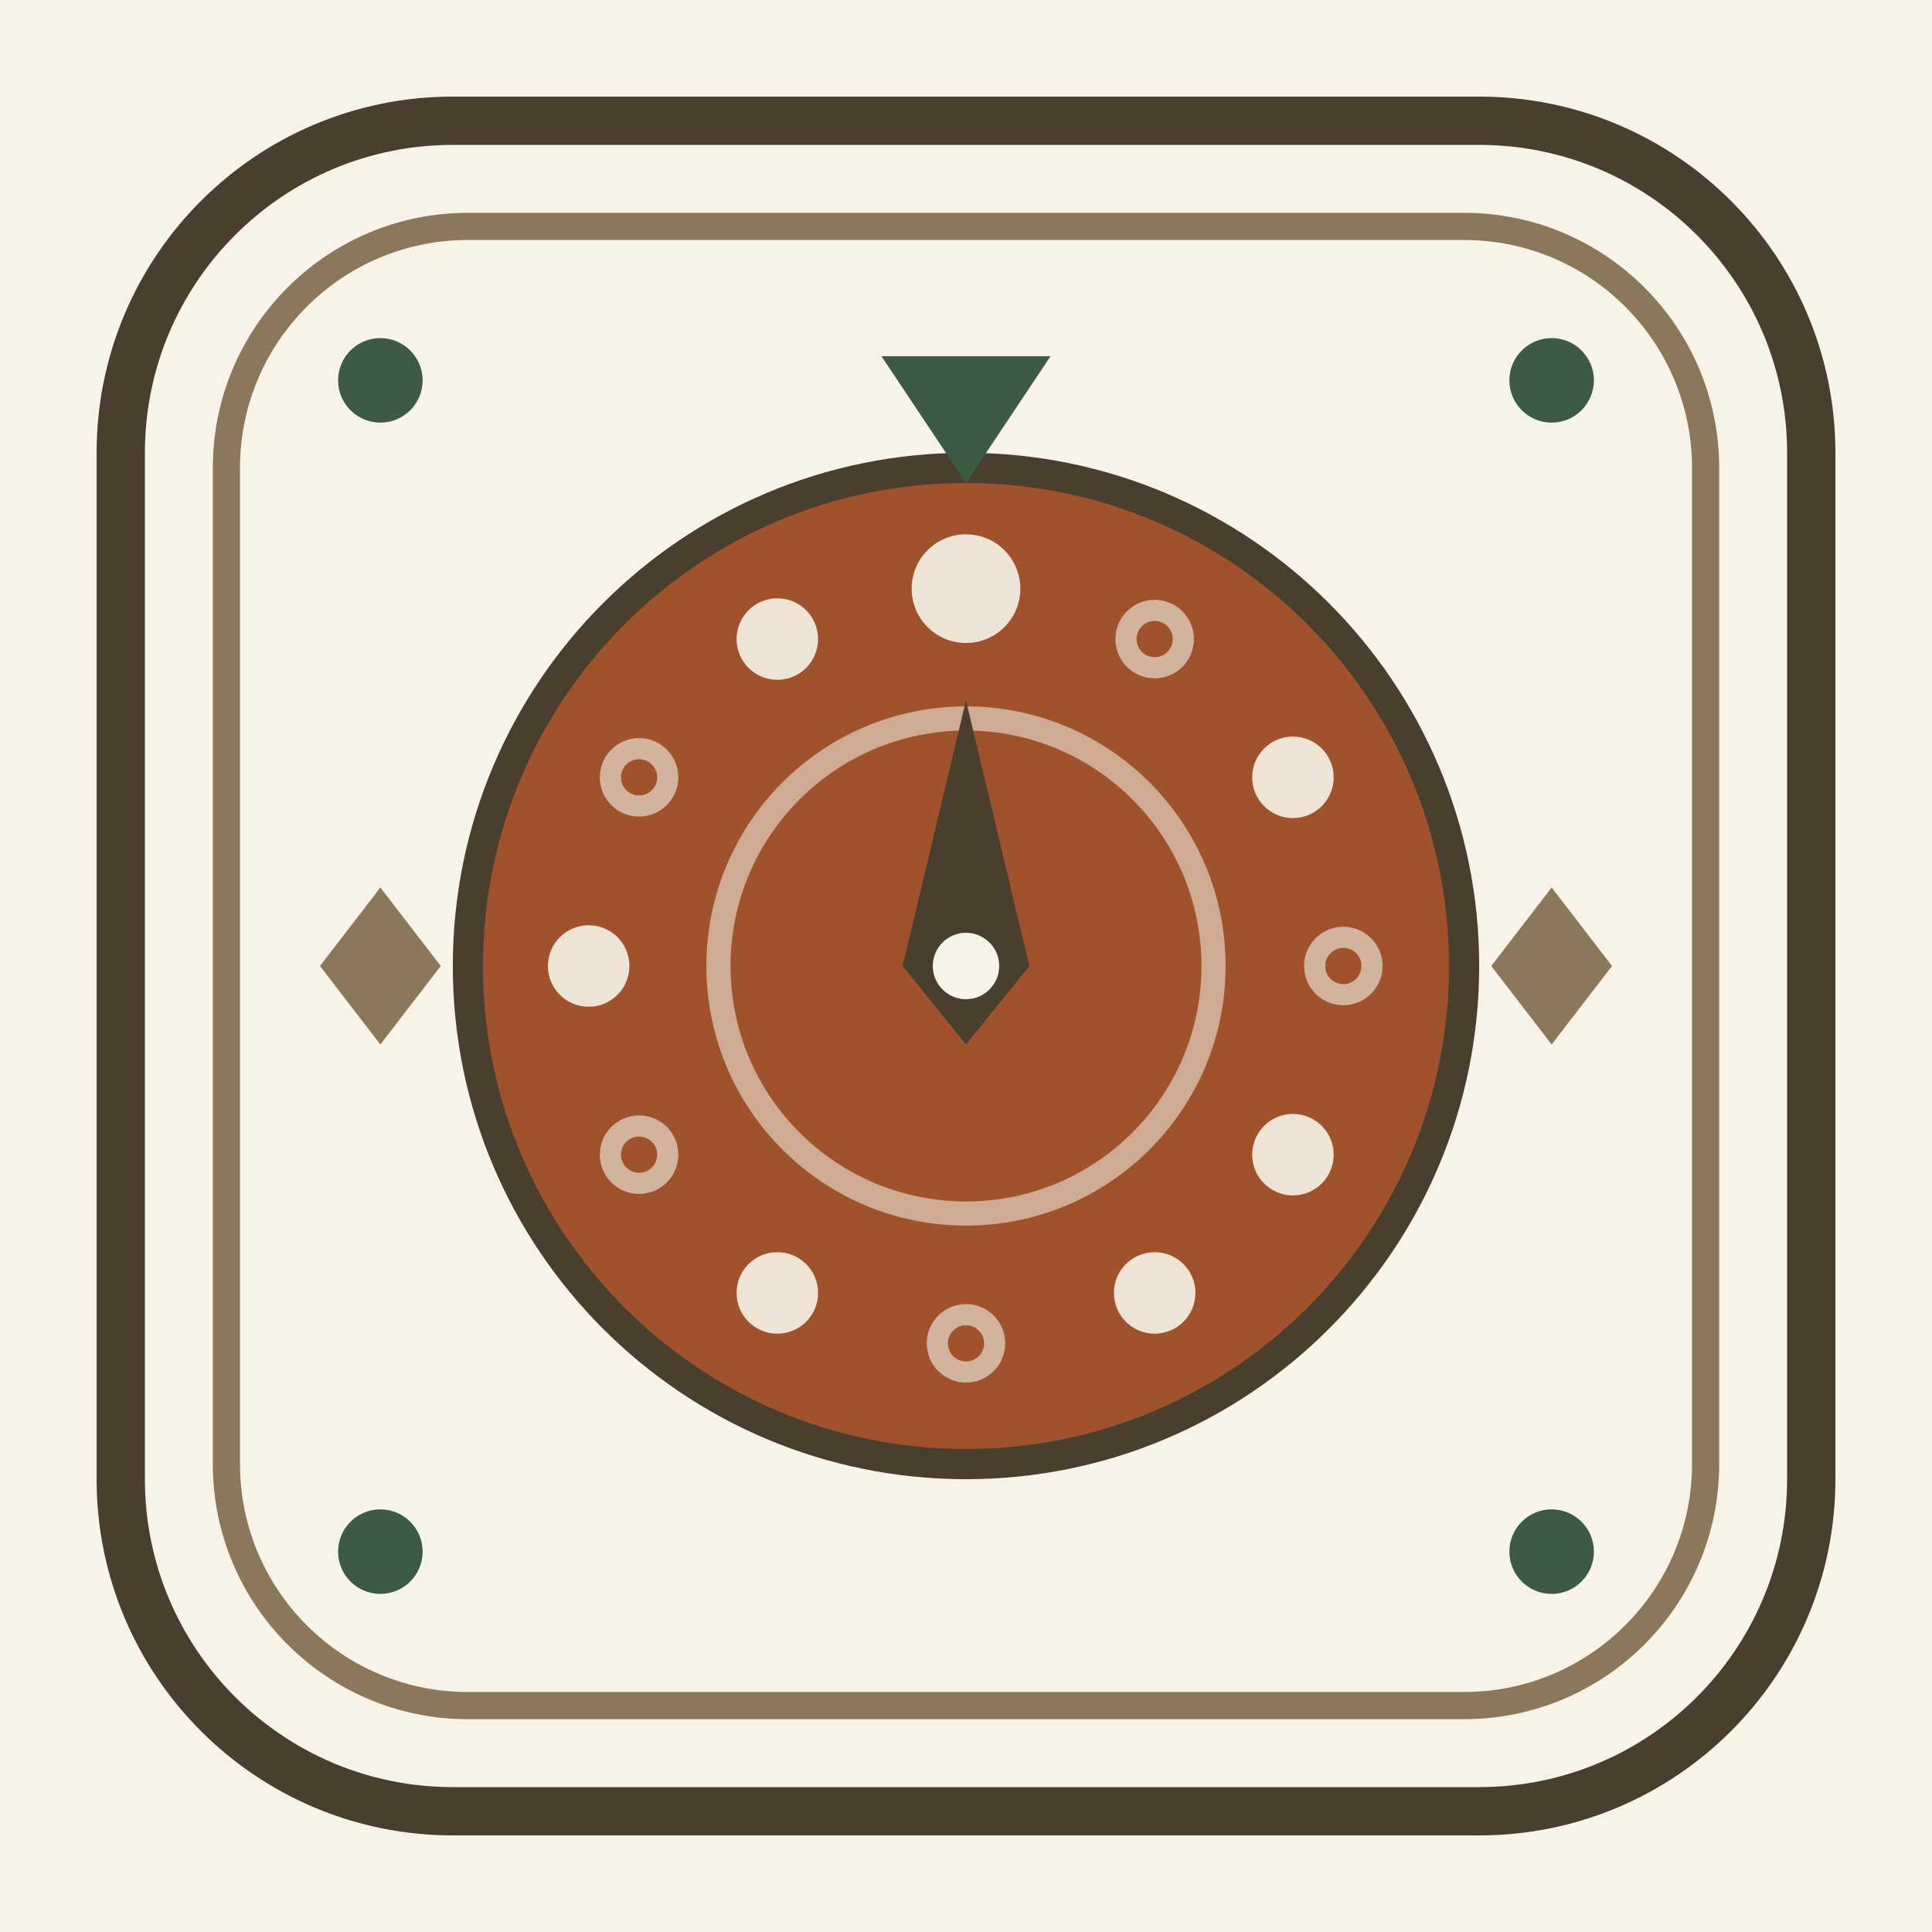
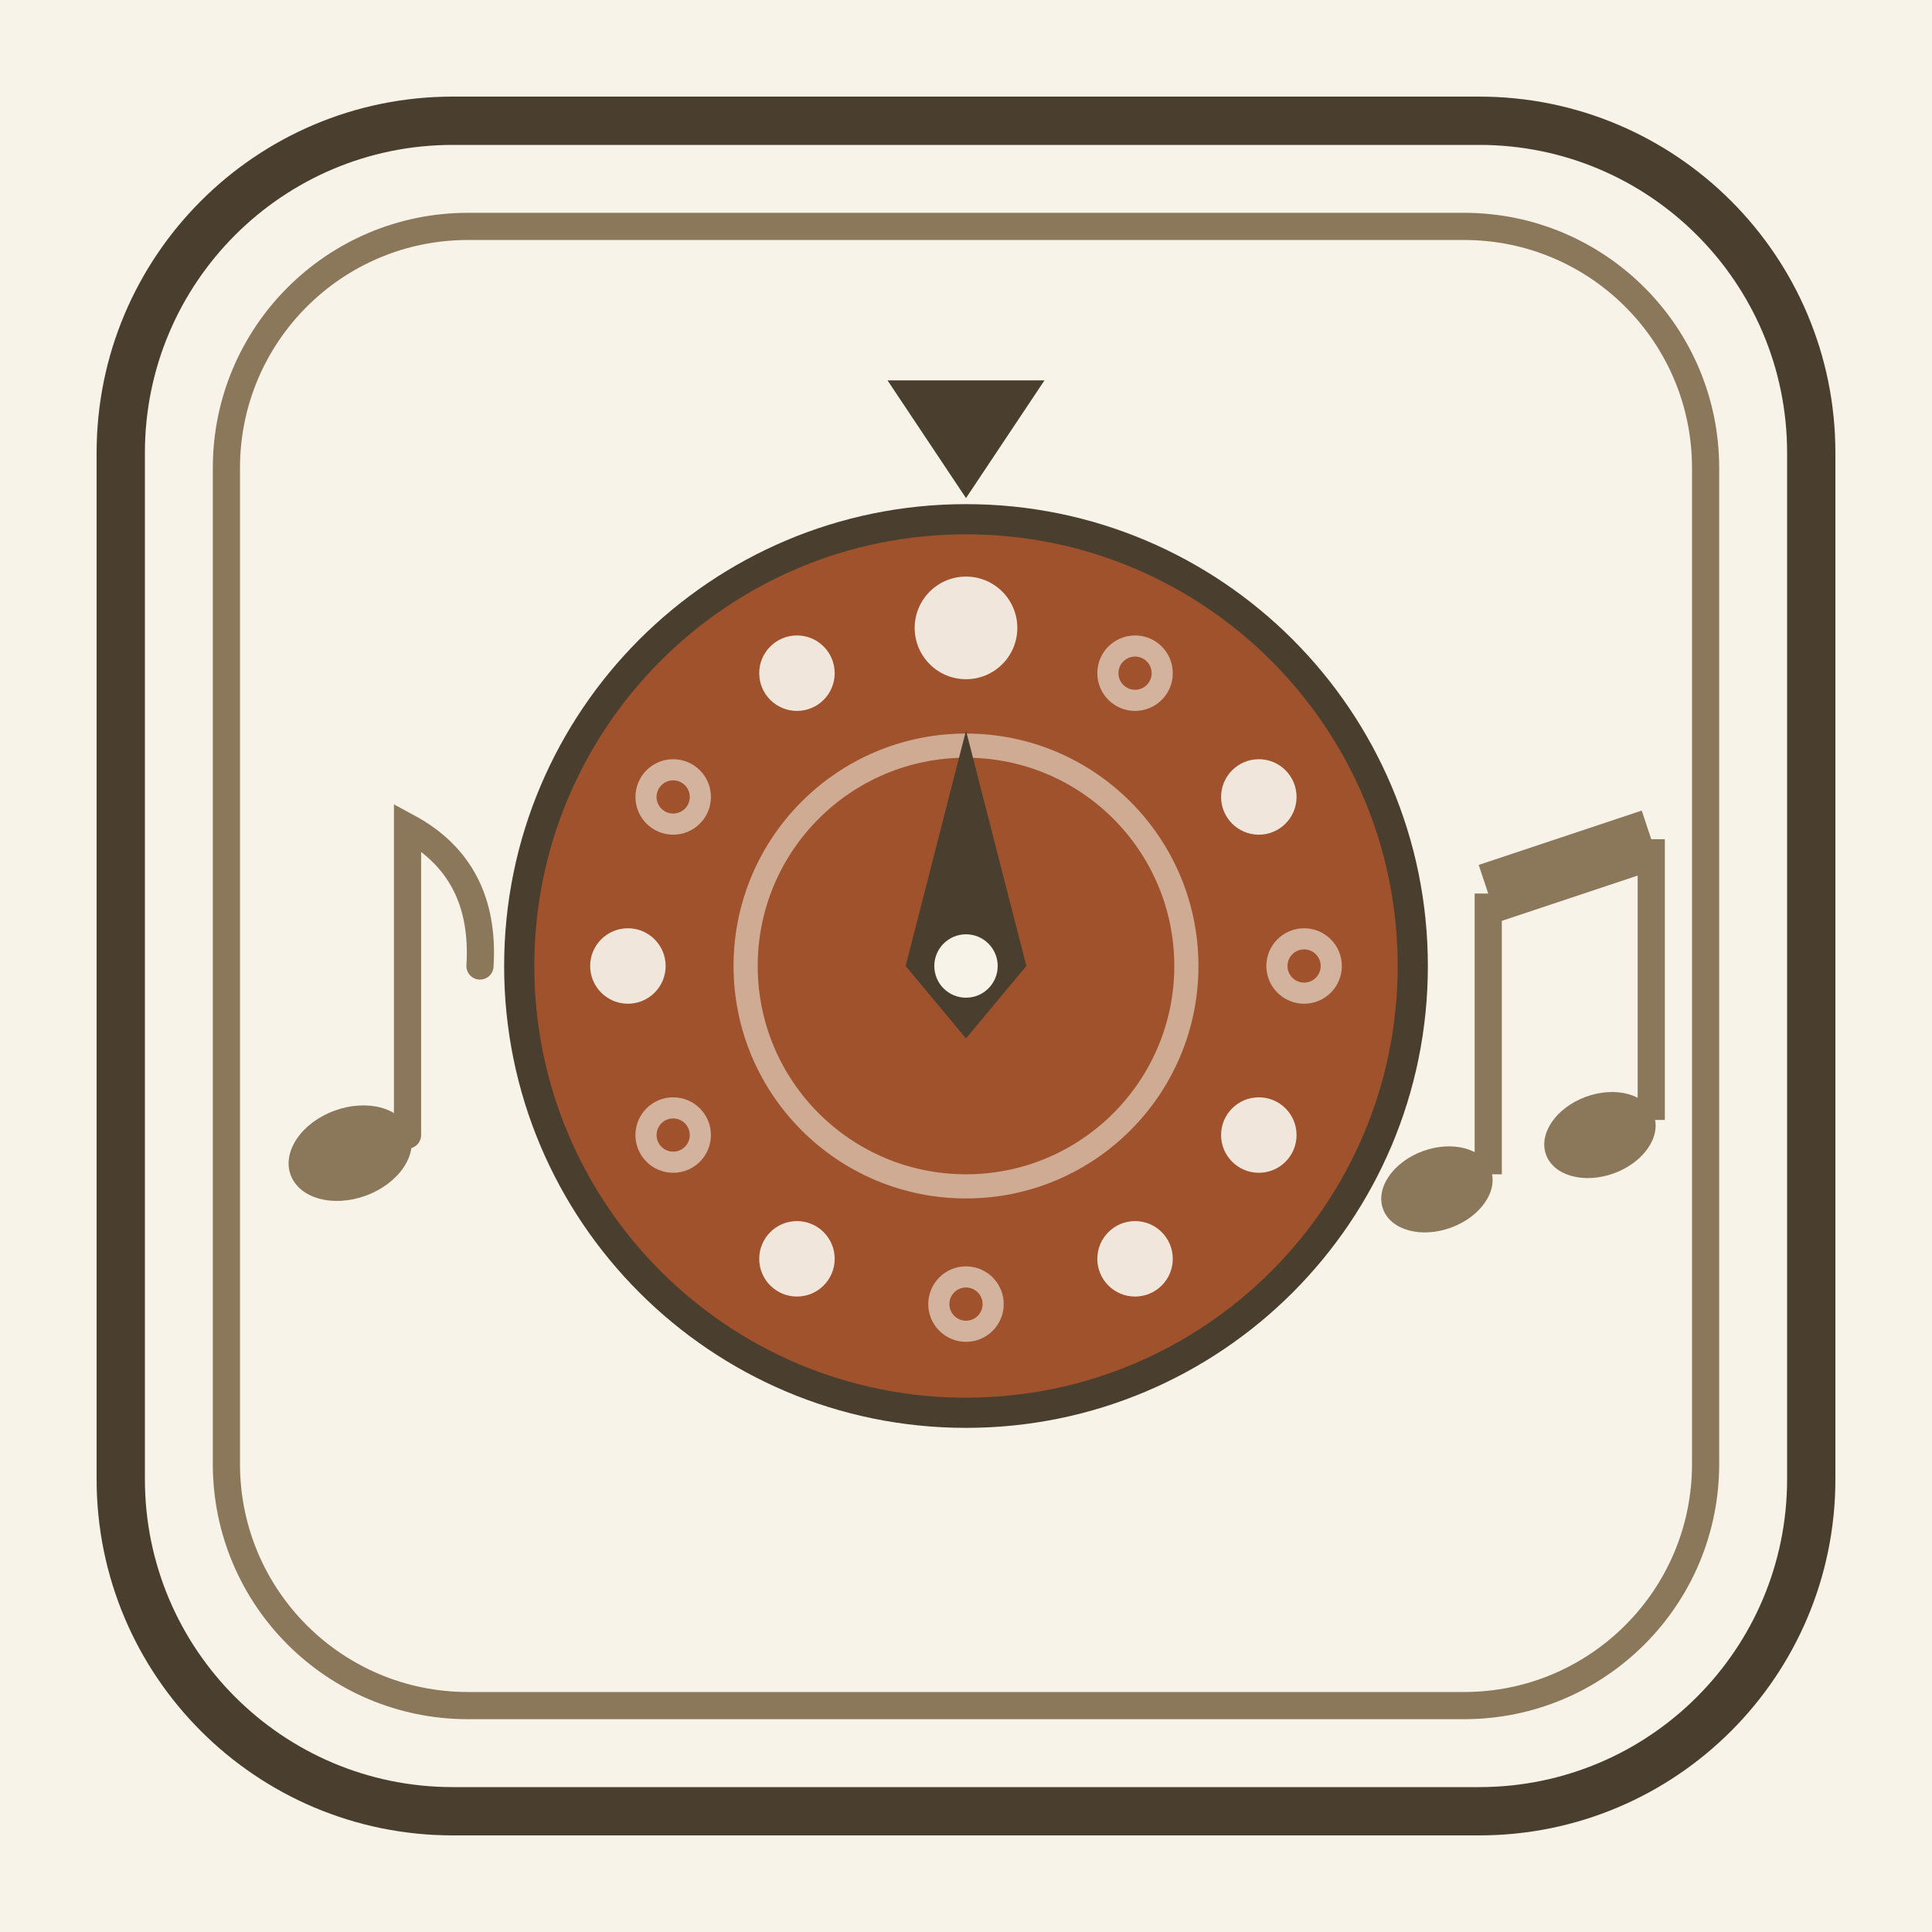
<svg xmlns="http://www.w3.org/2000/svg" viewBox="0 0 64 64">
  <rect width="64" height="64" fill="#f7f3e9" />
  <rect x="4" y="4" width="56" height="56" rx="11" fill="none" stroke="#4a3f2f" stroke-width="1.6" />
  <rect x="7.5" y="7.5" width="49" height="49" rx="8" fill="none" stroke="#8b7759" stroke-width="0.9" />
-   <g fill="#3d5a42">
-     <circle cx="12.6" cy="12.6" r="1.4" />
-     <circle cx="51.4" cy="12.6" r="1.4" />
-     <circle cx="12.6" cy="51.4" r="1.4" />
-     <circle cx="51.4" cy="51.4" r="1.4" />
+   <g fill="#8b7759" stroke="#8b7759">
+     <ellipse cx="11.6" cy="38.2" rx="2.1" ry="1.5" transform="rotate(-20 11.6 38.2)" stroke="none" />
+     <path d="M13.5 37.6 V27.4 q2.6 1.4 2.4 4.6" fill="none" stroke-width="0.9" stroke-linecap="round" />
+     <ellipse cx="47.6" cy="39.4" rx="1.9" ry="1.35" transform="rotate(-20 47.6 39.4)" stroke="none" />
+     <ellipse cx="53" cy="37.6" rx="1.9" ry="1.35" transform="rotate(-20 53 37.6)" stroke="none" />
+     <path d="M49.3 38.9 V29.6 M54.7 37.1 V27.8" fill="none" stroke-width="0.9" />
+     <path d="M49.3 29.6 L54.7 27.8" fill="none" stroke-width="2" />
  </g>
-   <g fill="#8b7759">
-     <path d="M12.6 29.4 l2 2.6 l-2 2.6 l-2 -2.6 Z" />
-     <path d="M51.4 29.4 l2 2.6 l-2 2.6 l-2 -2.6 Z" />
-   </g>
-   <circle cx="32" cy="32" r="16.5" fill="#a0522d" stroke="#4a3f2f" stroke-width="1" />
-   <circle cx="32" cy="32" r="8.2" fill="none" stroke="#f7f3e9" stroke-opacity="0.55" stroke-width="0.8" />
-   <g fill="#f7f3e9" fill-opacity="0.9">
-     <circle cx="32" cy="19.5" r="1.8" />
-     <circle cx="42.83" cy="25.75" r="1.35" />
-     <circle cx="42.83" cy="38.25" r="1.35" />
-     <circle cx="38.25" cy="42.83" r="1.35" />
-     <circle cx="25.75" cy="42.83" r="1.35" />
-     <circle cx="19.5" cy="32" r="1.35" />
-     <circle cx="25.75" cy="21.17" r="1.35" />
+   <circle cx="32" cy="32" r="14.8" fill="#a0522d" stroke="#4a3f2f" stroke-width="1" />
+   <circle cx="32" cy="32" r="7.3" fill="none" stroke="#f7f3e9" stroke-opacity="0.55" stroke-width="0.8" />
+   <g fill="#f7f3e9" fill-opacity="0.92">
+     <circle cx="32" cy="20.8" r="1.7" />
+     <circle cx="41.7" cy="26.4" r="1.25" />
+     <circle cx="41.7" cy="37.6" r="1.25" />
+     <circle cx="37.6" cy="41.7" r="1.25" />
+     <circle cx="26.4" cy="41.7" r="1.25" />
+     <circle cx="20.8" cy="32" r="1.25" />
+     <circle cx="26.4" cy="22.3" r="1.25" />
  </g>
  <g fill="none" stroke="#f7f3e9" stroke-opacity="0.6" stroke-width="0.7">
-     <circle cx="38.25" cy="21.17" r="0.95" />
-     <circle cx="44.5" cy="32" r="0.95" />
-     <circle cx="32" cy="44.5" r="0.95" />
-     <circle cx="21.17" cy="38.25" r="0.95" />
-     <circle cx="21.17" cy="25.75" r="0.95" />
+     <circle cx="37.6" cy="22.3" r="0.9" />
+     <circle cx="43.2" cy="32" r="0.9" />
+     <circle cx="32" cy="43.2" r="0.9" />
+     <circle cx="22.3" cy="37.6" r="0.9" />
+     <circle cx="22.3" cy="26.4" r="0.9" />
  </g>
-   <path d="M32 23.2 L34.1 32 L32 34.6 L29.9 32 Z" fill="#4a3f2f" />
-   <circle cx="32" cy="32" r="1.1" fill="#f7f3e9" />
-   <path d="M29.2 11.8 h5.6 l-2.8 4.2 Z" fill="#3d5a42" />
+   <path d="M32 24.2 L34 32 L32 34.4 L30 32 Z" fill="#4a3f2f" />
+   <circle cx="32" cy="32" r="1.05" fill="#f7f3e9" />
+   <path d="M29.4 12.6 h5.2 l-2.6 3.9 Z" fill="#4a3f2f" />
</svg>
